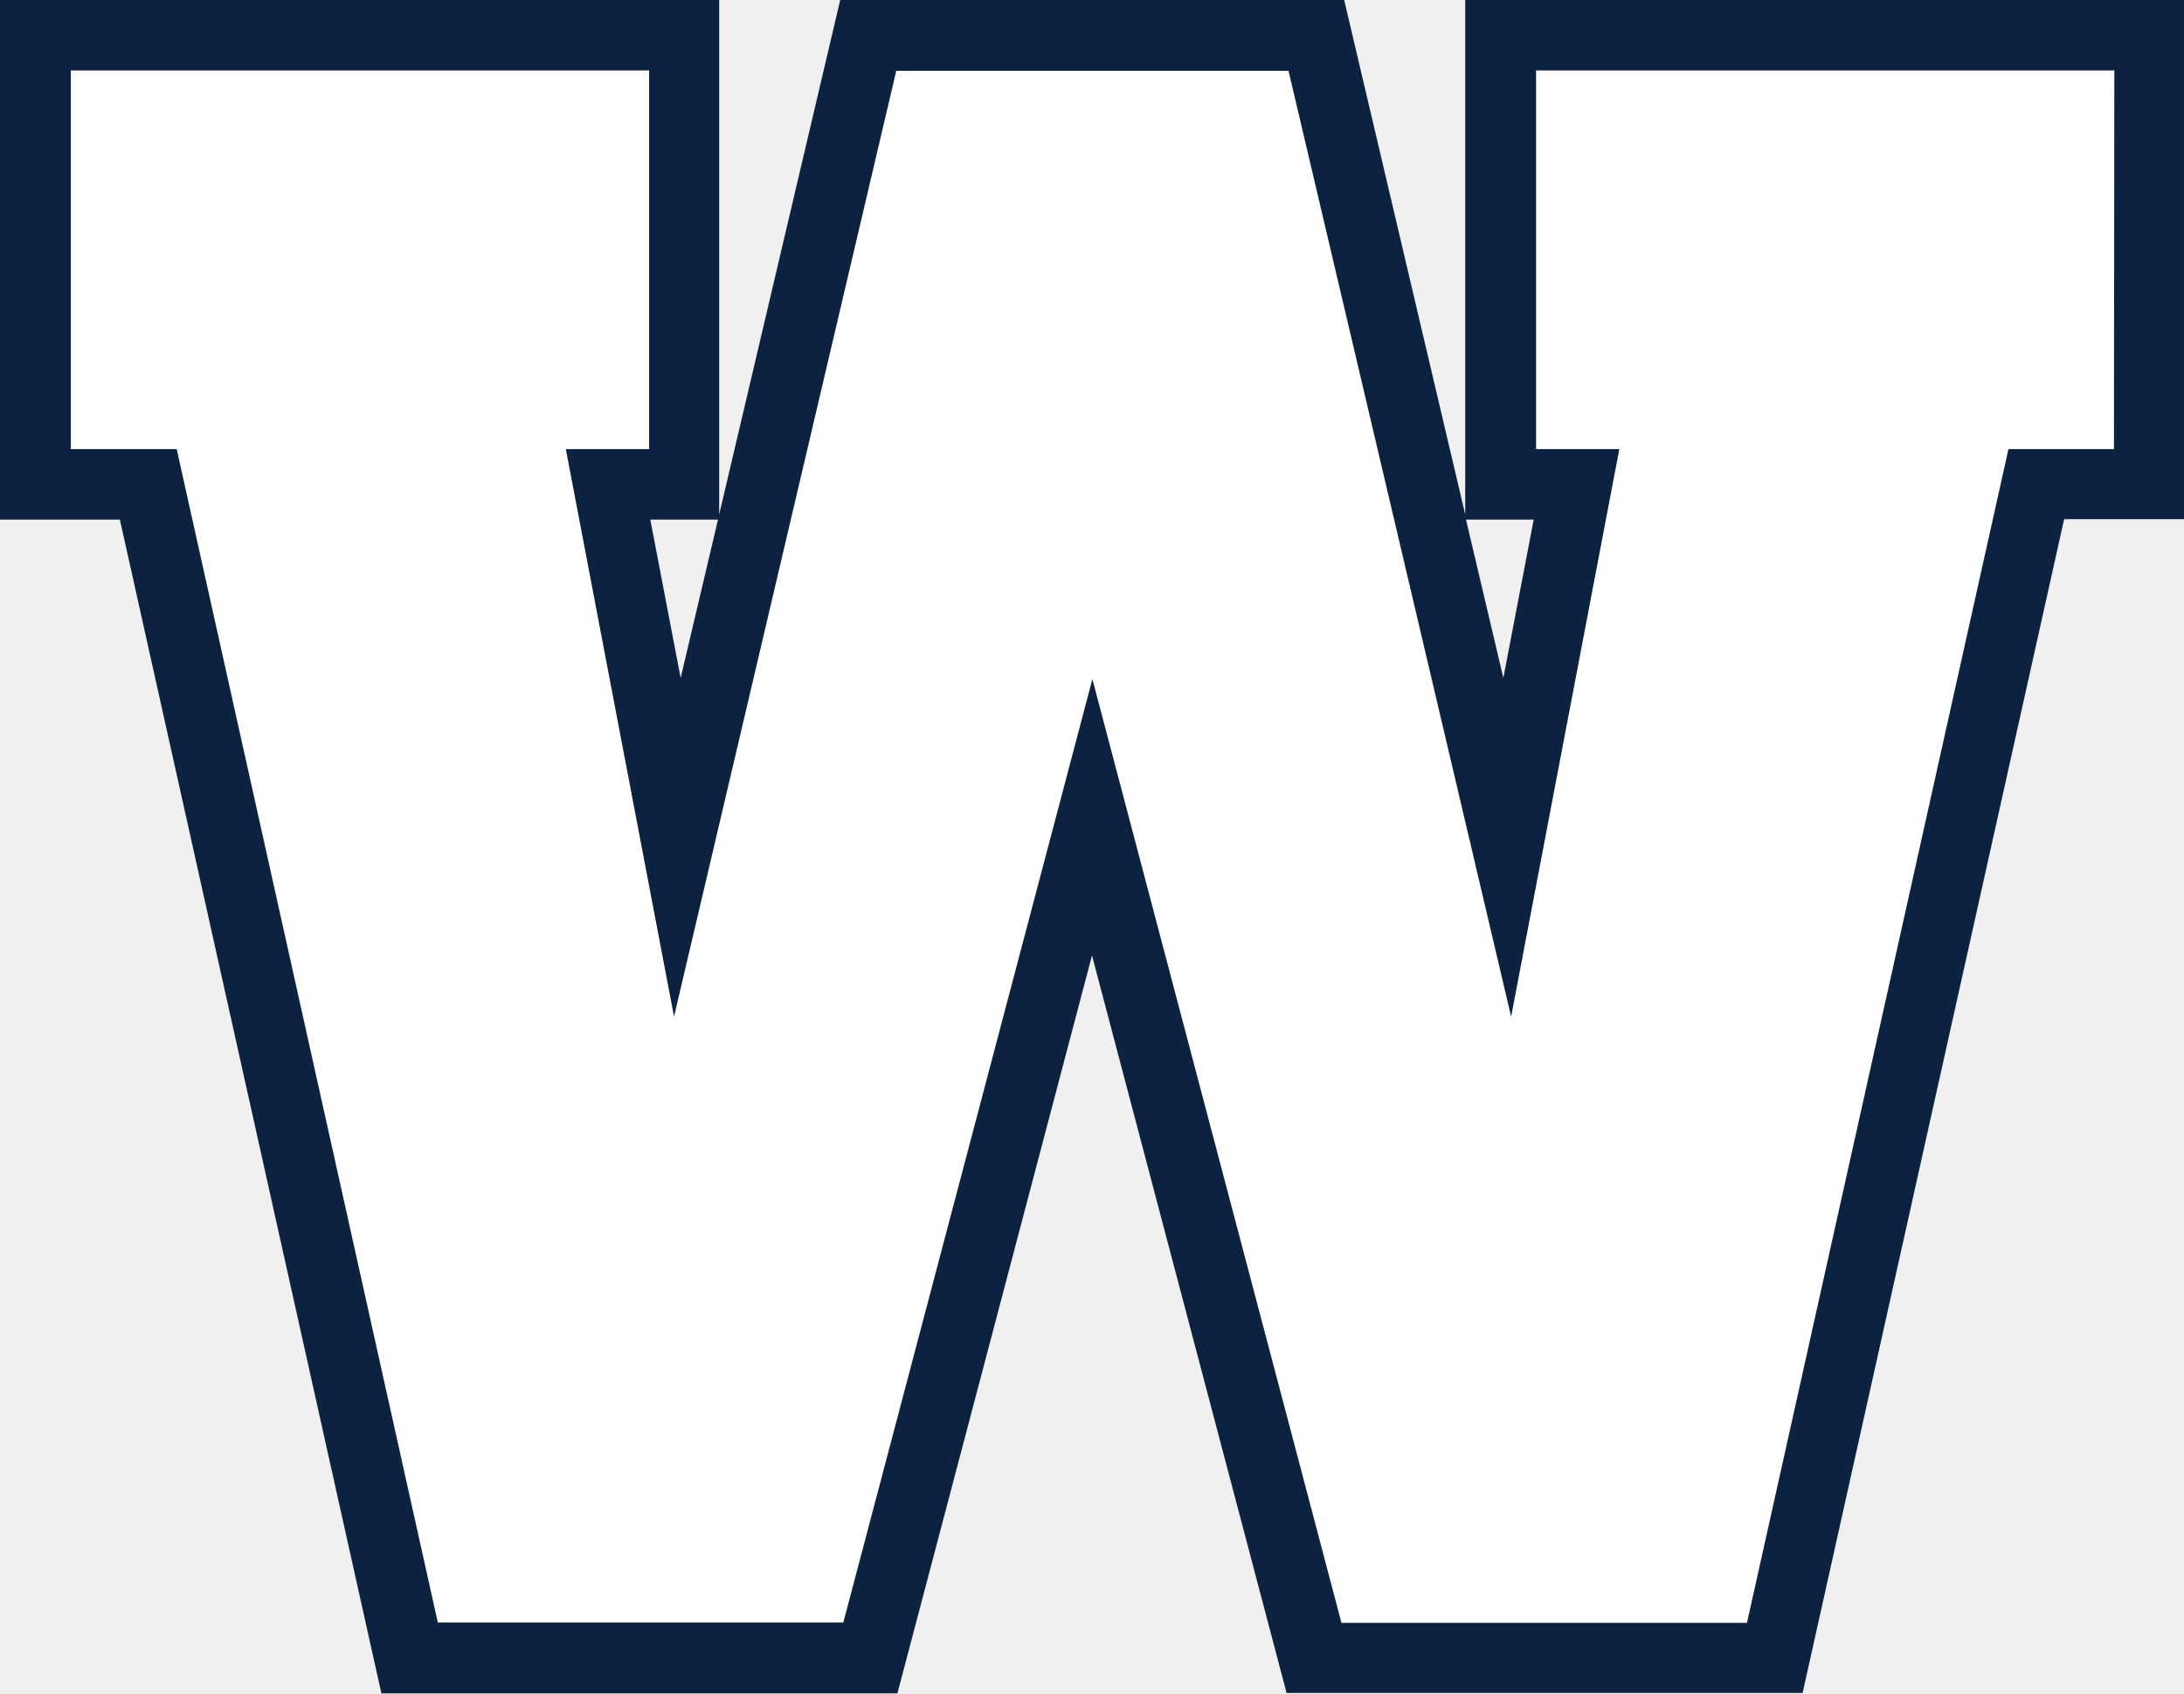
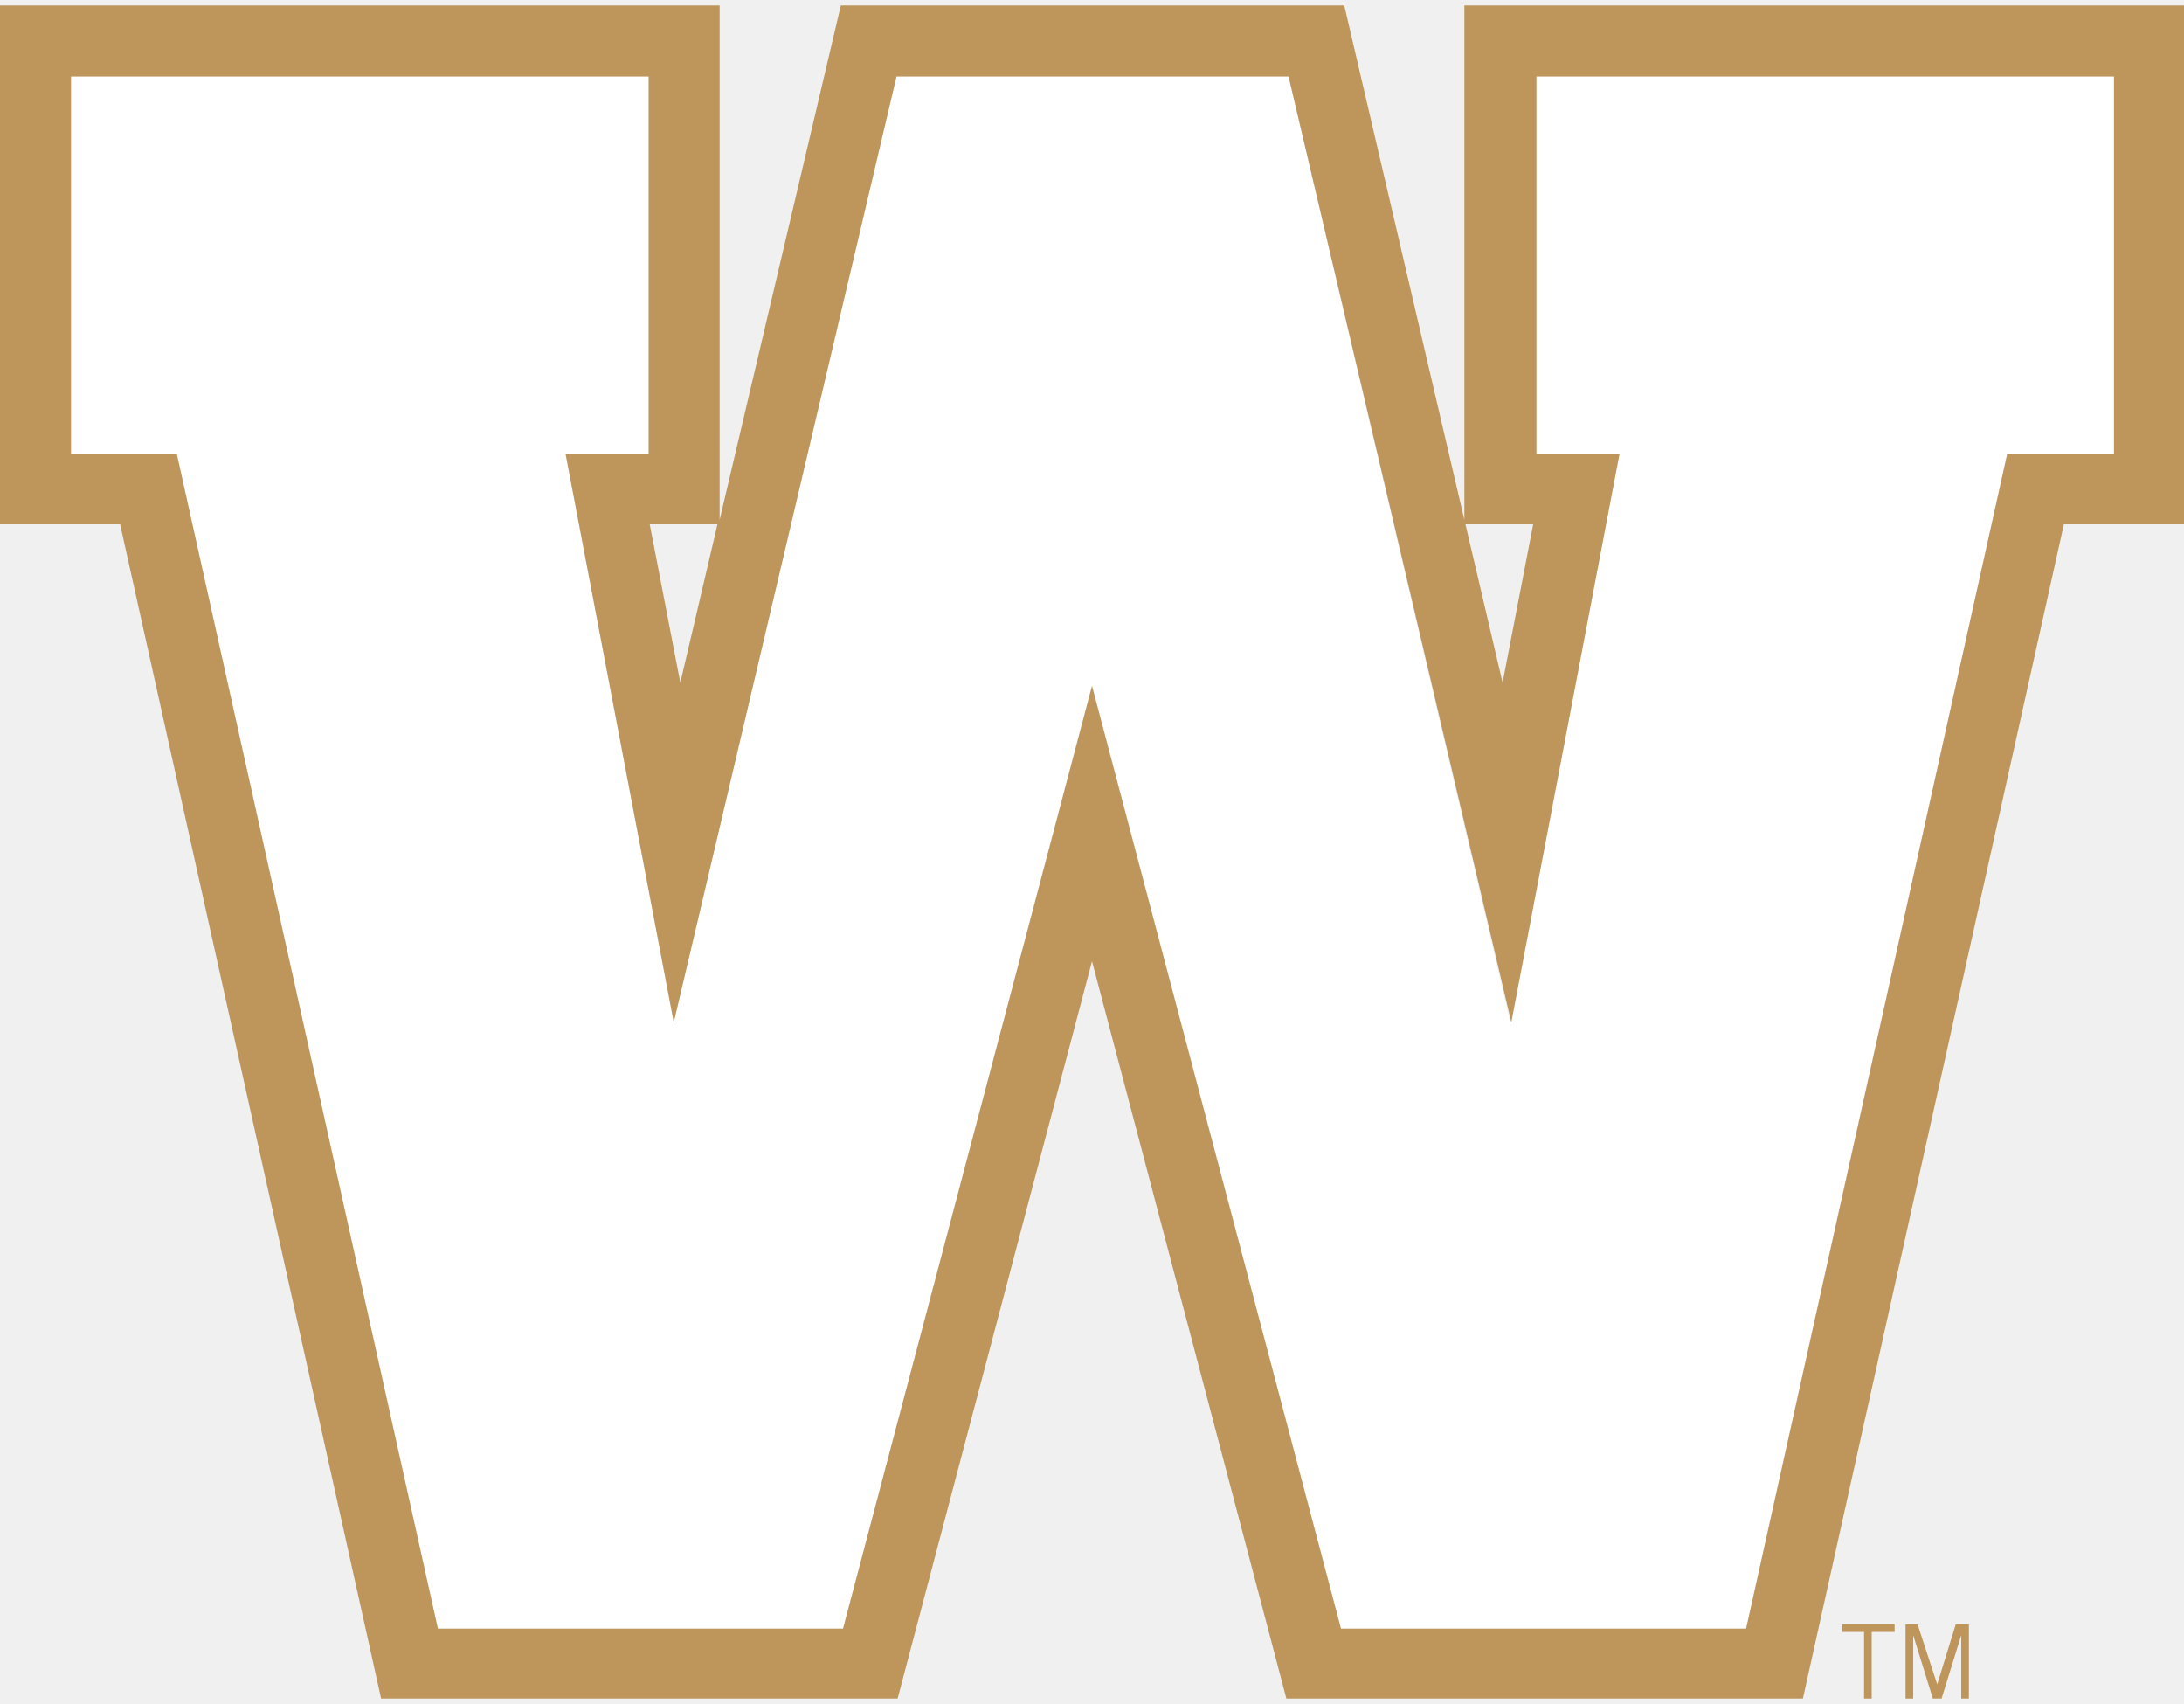
- <svg xmlns="http://www.w3.org/2000/svg" version="1.1" id="Layer_1" x="0px" y="0px" width="561.2px" height="435.1px" viewBox="0 0 561.2 435.1" style="enable-background:new 0 0 561.2 435.1;" xml:space="preserve">
-   <style type="text/css">
- 	.st0{fill:#FFFFFF;}
- 	.st1{fill:#0D2240;}
- </style>
-   <g>
-     <polygon class="st0" points="394.7,18.1 394.7,115.4 416,115.4 388.3,261.2 331.1,18.1 230.3,18.1 173.2,261.2 145.4,115.4    166.7,115.4 166.7,18.1 18.2,18.1 18.2,115.4 45.4,115.4 112.5,416.9 216.7,416.9 280.7,174.5 344.7,416.9 448.9,416.9 516,115.4    543.2,115.4 543.2,18.1  " />
-     <path class="st1" d="M376.5,0v132.2L345.4,0H215.9l-31.1,132.2V0H0v133.5h30.8L98,435.1h132.6l50-189.6l50,189.5h132.6l67.2-301.6   h30.8V0H376.5z M394.1,133.5l-7.8,40.7l-9.6-40.7H394.1z M184.5,133.5l-9.6,40.7l-7.8-40.7H184.5z M543.2,115.4h-27.1L448.9,417   H344.7l-64-242.5l-64,242.4H112.5L45.4,115.4H18.2V18.1h148.6v97.3h-21.4l27.8,145.8l57.1-243h100.8l57.2,243l27.8-145.8h-21.4   V18.1h148.6L543.2,115.4L543.2,115.4z" />
-   </g>
+ <svg xmlns="http://www.w3.org/2000/svg" viewBox="-205 319 200 156">
+   <path class="st0" fill="#FFF" d="M-64.4 326v34.6h7.6l-9.9 52L-87 326h-36l-20.3 86.6-9.9-52h7.6V326h-52.9v34.6h9.7l23.9 107.5h37.1l22.8-86.4 22.8 86.4h37.1l23.9-107.5h9.7V326" />
+   <path class="st1" d="M-70.9 319.5v47.1l-11-47.1H-128l-11.1 47.1v-47.1H-205V367h11l23.9 107.5h47.3L-105 407l17.8 67.5h47.3L-16 367h11v-47.5h-65.9zm6.3 47.5l-2.8 14.5-3.4-14.5h6.2zm-74.7 0l-3.4 14.5-2.8-14.5h6.2zm127.8-6.4h-9.7l-23.9 107.5h-37.1l-22.8-86.3-22.8 86.3h-37.1l-23.9-107.5h-9.7V326h52.9v34.6h-7.6l9.9 52 20.4-86.6H-87l20.4 86.6 9.9-52h-7.6V326h52.9v34.6h-.1zm-24.8 107.8h2v6.1h.7v-6.1h2.1v-.7h-4.8m8.7 5.5l-1.8-5.5h-1.1v6.8h.7v-5.8l1.8 5.8h.8l1.8-5.8v5.8h.7v-6.8h-1.2" fill="#BE955B" />
</svg>
